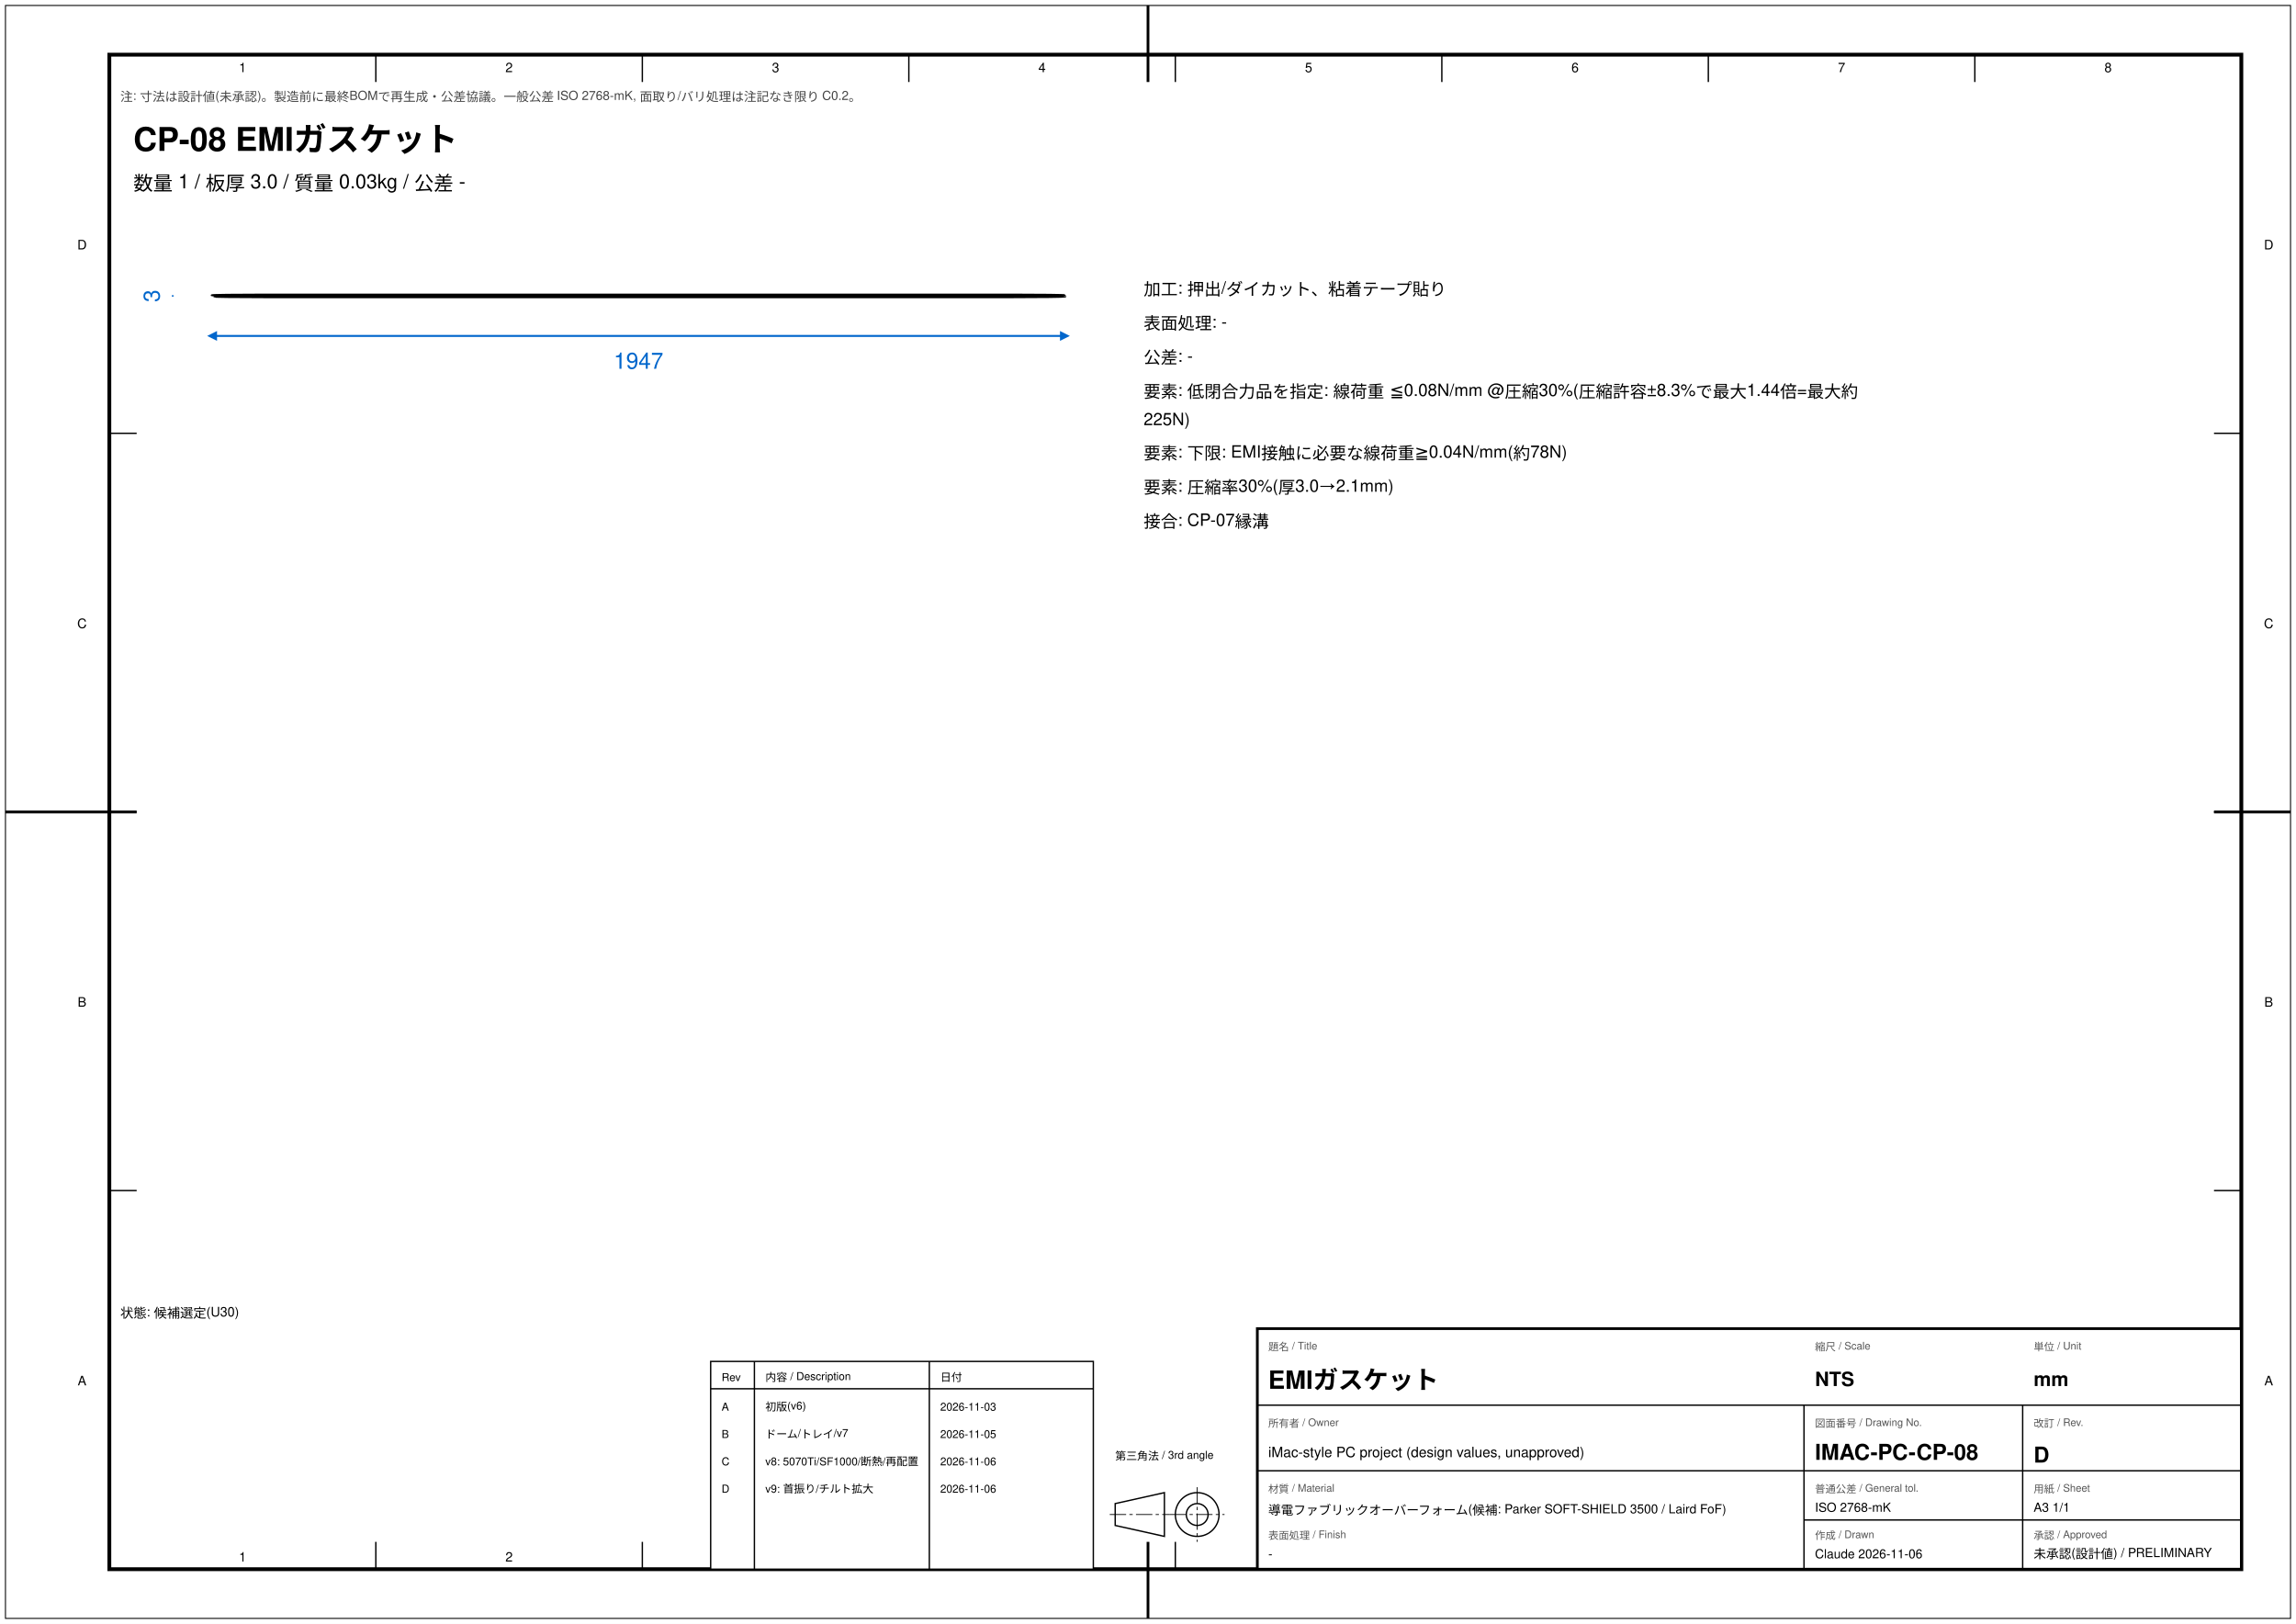
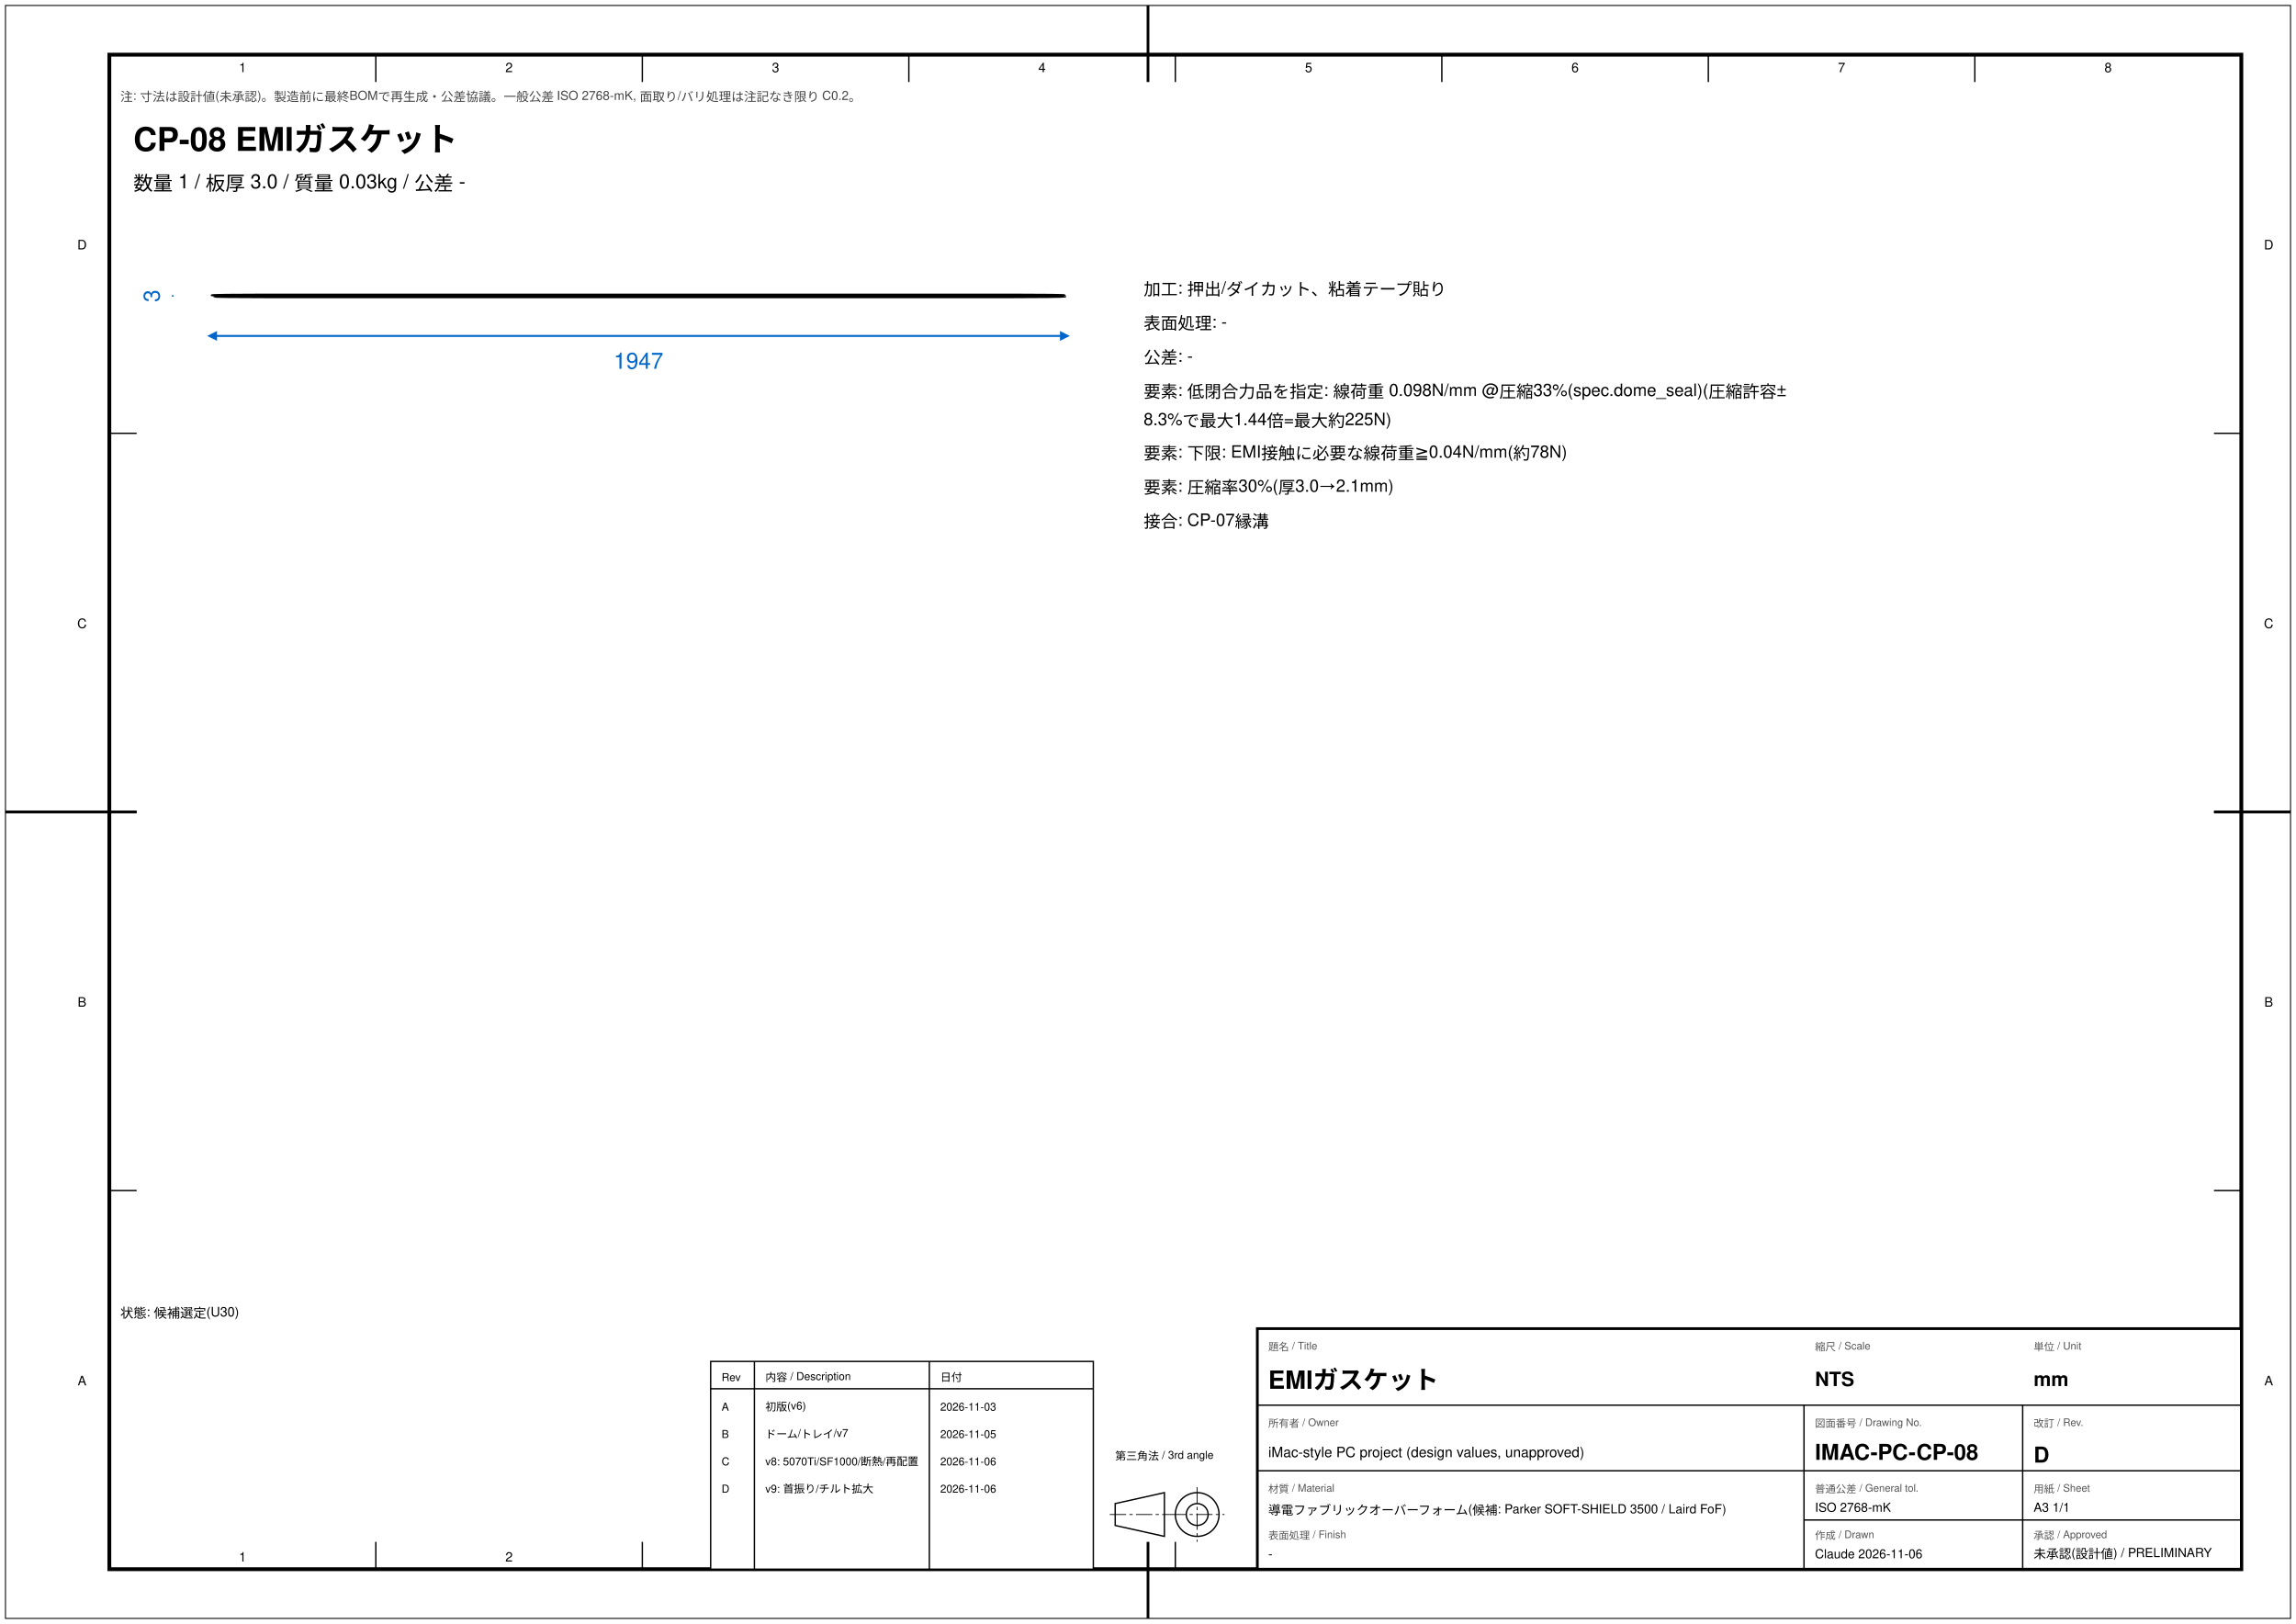
<svg xmlns="http://www.w3.org/2000/svg" viewBox="0 0 420 297" font-family="Helvetica,Arial,sans-serif">
  <defs>
    <marker id="a" markerWidth="5" markerHeight="5" refX="2.5" refY="2.5" orient="auto-start-reverse">
      <path d="M0,0 L5,2.5 L0,5 z" fill="#06c" />
    </marker>
  </defs>
  <rect width="100%" height="100%" fill="#fff" />
  <rect x="1" y="1" width="418" height="295" fill="none" stroke="#000" stroke-width=".18" />
  <rect x="20" y="10" width="390" height="277" fill="none" stroke="#000" stroke-width=".7" />
  <line x1="68.75" y1="10" x2="68.75" y2="15" stroke="#000" stroke-width="0.25" />
  <line x1="68.75" y1="287" x2="68.75" y2="282" stroke="#000" stroke-width="0.25" />
  <text x="44.38" y="13.20" font-size="2.4" text-anchor="middle" font-weight="normal" fill="#000">1</text>
  <text x="44.38" y="285.60" font-size="2.4" text-anchor="middle" font-weight="normal" fill="#000">1</text>
  <line x1="117.5" y1="10" x2="117.5" y2="15" stroke="#000" stroke-width="0.25" />
  <line x1="117.5" y1="287" x2="117.5" y2="282" stroke="#000" stroke-width="0.25" />
  <text x="93.12" y="13.20" font-size="2.4" text-anchor="middle" font-weight="normal" fill="#000">2</text>
  <text x="93.12" y="285.60" font-size="2.4" text-anchor="middle" font-weight="normal" fill="#000">2</text>
  <line x1="166.25" y1="10" x2="166.25" y2="15" stroke="#000" stroke-width="0.25" />
  <line x1="166.25" y1="287" x2="166.25" y2="282" stroke="#000" stroke-width="0.25" />
  <text x="141.88" y="13.20" font-size="2.4" text-anchor="middle" font-weight="normal" fill="#000">3</text>
  <text x="141.88" y="285.60" font-size="2.4" text-anchor="middle" font-weight="normal" fill="#000">3</text>
  <line x1="215.0" y1="10" x2="215.0" y2="15" stroke="#000" stroke-width="0.25" />
  <line x1="215.0" y1="287" x2="215.0" y2="282" stroke="#000" stroke-width="0.25" />
  <text x="190.62" y="13.20" font-size="2.4" text-anchor="middle" font-weight="normal" fill="#000">4</text>
  <text x="190.62" y="285.60" font-size="2.4" text-anchor="middle" font-weight="normal" fill="#000">4</text>
  <line x1="263.75" y1="10" x2="263.75" y2="15" stroke="#000" stroke-width="0.25" />
  <line x1="263.75" y1="287" x2="263.75" y2="282" stroke="#000" stroke-width="0.25" />
  <text x="239.38" y="13.20" font-size="2.4" text-anchor="middle" font-weight="normal" fill="#000">5</text>
  <text x="239.38" y="285.60" font-size="2.4" text-anchor="middle" font-weight="normal" fill="#000">5</text>
  <line x1="312.5" y1="10" x2="312.5" y2="15" stroke="#000" stroke-width="0.25" />
  <line x1="312.5" y1="287" x2="312.5" y2="282" stroke="#000" stroke-width="0.25" />
  <text x="288.12" y="13.20" font-size="2.4" text-anchor="middle" font-weight="normal" fill="#000">6</text>
  <text x="288.12" y="285.60" font-size="2.4" text-anchor="middle" font-weight="normal" fill="#000">6</text>
  <line x1="361.25" y1="10" x2="361.25" y2="15" stroke="#000" stroke-width="0.25" />
  <line x1="361.25" y1="287" x2="361.25" y2="282" stroke="#000" stroke-width="0.25" />
  <text x="336.88" y="13.20" font-size="2.4" text-anchor="middle" font-weight="normal" fill="#000">7</text>
  <text x="336.88" y="285.60" font-size="2.4" text-anchor="middle" font-weight="normal" fill="#000">7</text>
  <text x="385.62" y="13.20" font-size="2.4" text-anchor="middle" font-weight="normal" fill="#000">8</text>
  <text x="385.62" y="285.60" font-size="2.4" text-anchor="middle" font-weight="normal" fill="#000">8</text>
  <line x1="20" y1="79.25" x2="25" y2="79.25" stroke="#000" stroke-width="0.25" />
  <line x1="410" y1="79.25" x2="405" y2="79.25" stroke="#000" stroke-width="0.25" />
  <line x1="20" y1="148.5" x2="25" y2="148.5" stroke="#000" stroke-width="0.25" />
  <line x1="410" y1="148.5" x2="405" y2="148.5" stroke="#000" stroke-width="0.25" />
  <line x1="20" y1="217.75" x2="25" y2="217.75" stroke="#000" stroke-width="0.25" />
  <line x1="410" y1="217.75" x2="405" y2="217.75" stroke="#000" stroke-width="0.25" />
  <text x="15.00" y="45.62" font-size="2.4" text-anchor="middle" font-weight="normal" fill="#000">D</text>
  <text x="415.00" y="45.62" font-size="2.4" text-anchor="middle" font-weight="normal" fill="#000">D</text>
  <text x="15.00" y="114.88" font-size="2.4" text-anchor="middle" font-weight="normal" fill="#000">C</text>
  <text x="415.00" y="114.88" font-size="2.4" text-anchor="middle" font-weight="normal" fill="#000">C</text>
  <text x="15.00" y="184.12" font-size="2.4" text-anchor="middle" font-weight="normal" fill="#000">B</text>
  <text x="415.00" y="184.12" font-size="2.4" text-anchor="middle" font-weight="normal" fill="#000">B</text>
  <text x="15.00" y="253.38" font-size="2.4" text-anchor="middle" font-weight="normal" fill="#000">A</text>
  <text x="415.00" y="253.38" font-size="2.4" text-anchor="middle" font-weight="normal" fill="#000">A</text>
  <line x1="1" y1="148.5" x2="25" y2="148.5" stroke="#000" stroke-width="0.5" />
  <line x1="405" y1="148.5" x2="419" y2="148.5" stroke="#000" stroke-width="0.5" />
  <line x1="210.0" y1="1" x2="210.0" y2="15" stroke="#000" stroke-width="0.5" />
  <line x1="210.0" y1="282" x2="210.0" y2="296" stroke="#000" stroke-width="0.5" />
  <rect x="230" y="243" width="180" height="44" fill="#fff" stroke="#000" stroke-width=".5" />
  <line x1="230" y1="257" x2="410" y2="257" stroke="#000" stroke-width="0.25" />
  <line x1="230" y1="269" x2="410" y2="269" stroke="#000" stroke-width="0.25" />
  <line x1="330" y1="257" x2="330" y2="287" stroke="#000" stroke-width="0.25" />
  <line x1="370" y1="257" x2="370" y2="287" stroke="#000" stroke-width="0.25" />
  <line x1="330" y1="278" x2="410" y2="278" stroke="#000" stroke-width="0.25" />
  <text x="232.00" y="247.00" font-size="1.9" text-anchor="start" font-weight="normal" fill="#555">題名 / Title</text>
  <text x="232.00" y="254.00" font-size="4.6" text-anchor="start" font-weight="bold" fill="#000">EMIガスケット</text>
  <text x="232.00" y="261.00" font-size="1.9" text-anchor="start" font-weight="normal" fill="#555">所有者 / Owner</text>
  <text x="232.00" y="266.50" font-size="2.6" text-anchor="start" font-weight="normal" fill="#000">iMac-style PC project (design values, unapproved)</text>
  <text x="232.00" y="273.00" font-size="1.9" text-anchor="start" font-weight="normal" fill="#555">材質 / Material</text>
  <text x="232.00" y="277.00" font-size="2.3" text-anchor="start" font-weight="normal" fill="#000">導電ファブリックオーバーフォーム(候補: Parker SOFT-SHIELD 3500 / Laird FoF)</text>
  <text x="232.00" y="281.50" font-size="1.9" text-anchor="start" font-weight="normal" fill="#555">表面処理 / Finish</text>
  <text x="232.00" y="285.00" font-size="2.3" text-anchor="start" font-weight="normal" fill="#000">-</text>
  <text x="332.00" y="261.00" font-size="1.9" text-anchor="start" font-weight="normal" fill="#555">図面番号 / Drawing No.</text>
  <text x="332.00" y="267.00" font-size="4.0" text-anchor="start" font-weight="bold" fill="#000">IMAC-PC-CP-08</text>
  <text x="332.00" y="273.00" font-size="1.9" text-anchor="start" font-weight="normal" fill="#555">普通公差 / General tol.</text>
  <text x="332.00" y="276.50" font-size="2.3" text-anchor="start" font-weight="normal" fill="#000">ISO 2768-mK</text>
  <text x="372.00" y="261.00" font-size="1.9" text-anchor="start" font-weight="normal" fill="#555">改訂 / Rev.</text>
  <text x="372.00" y="267.50" font-size="4.0" text-anchor="start" font-weight="bold" fill="#000">D</text>
  <text x="372.00" y="273.00" font-size="1.9" text-anchor="start" font-weight="normal" fill="#555">用紙 / Sheet</text>
  <text x="372.00" y="276.50" font-size="2.3" text-anchor="start" font-weight="normal" fill="#000">A3  1/1</text>
  <text x="332.00" y="247.00" font-size="1.9" text-anchor="start" font-weight="normal" fill="#555">縮尺 / Scale</text>
  <text x="332.00" y="253.50" font-size="3.6" text-anchor="start" font-weight="bold" fill="#000">NTS</text>
  <text x="372.00" y="247.00" font-size="1.9" text-anchor="start" font-weight="normal" fill="#555">単位 / Unit</text>
  <text x="372.00" y="253.50" font-size="3.6" text-anchor="start" font-weight="bold" fill="#000">mm</text>
  <text x="332.00" y="281.50" font-size="1.9" text-anchor="start" font-weight="normal" fill="#555">作成 / Drawn</text>
  <text x="332.00" y="285.00" font-size="2.3" text-anchor="start" font-weight="normal" fill="#000">Claude 2026-11-06</text>
  <text x="372.00" y="281.50" font-size="1.9" text-anchor="start" font-weight="normal" fill="#555">承認 / Approved</text>
  <text x="372.00" y="285.00" font-size="2.3" text-anchor="start" font-weight="normal" fill="#000">未承認(設計値) / PRELIMINARY</text>
  <g transform="translate(204,273)" stroke="#000" stroke-width=".25" fill="none">
    <path d="M0,2 L9,0 L9,8 L0,6 Z" />
    <line x1="-1" y1="4" x2="10" y2="4" stroke="#000" stroke-width="0.15" stroke-dasharray="3,0.6,0.6,0.6" />
    <circle cx="15" cy="4" r="4" />
    <circle cx="15" cy="4" r="2" />
    <line x1="10" y1="4" x2="20" y2="4" stroke="#000" stroke-width="0.15" stroke-dasharray="3,0.6,0.6,0.6" />
    <line x1="15" y1="-1" x2="15" y2="9" stroke="#000" stroke-width="0.15" stroke-dasharray="3,0.6,0.6,0.6" />
  </g>
  <text x="204.00" y="267.00" font-size="2.0" text-anchor="start" font-weight="normal" fill="#000">第三角法 / 3rd angle</text>
  <rect x="130" y="249" width="70" height="38" fill="#fff" stroke="#000" stroke-width=".25" />
  <line x1="130" y1="254" x2="200" y2="254" stroke="#000" stroke-width="0.25" />
  <line x1="138" y1="249" x2="138" y2="287" stroke="#000" stroke-width="0.25" />
  <line x1="170" y1="249" x2="170" y2="287" stroke="#000" stroke-width="0.25" />
  <text x="132.00" y="252.60" font-size="2.0" text-anchor="start" font-weight="normal" fill="#000">Rev</text>
  <text x="140.00" y="252.60" font-size="2.0" text-anchor="start" font-weight="normal" fill="#000">内容 / Description</text>
  <text x="172.00" y="252.60" font-size="2.0" text-anchor="start" font-weight="normal" fill="#000">日付</text>
  <text x="132.00" y="258.00" font-size="2.0" text-anchor="start" font-weight="normal" fill="#000">A</text>
  <text x="140.00" y="258.00" font-size="2.0" text-anchor="start" font-weight="normal" fill="#000">初版(v6)</text>
  <text x="172.00" y="258.00" font-size="2.0" text-anchor="start" font-weight="normal" fill="#000">2026-11-03</text>
  <text x="132.00" y="263.00" font-size="2.0" text-anchor="start" font-weight="normal" fill="#000">B</text>
  <text x="140.00" y="263.00" font-size="2.0" text-anchor="start" font-weight="normal" fill="#000">ドーム/トレイ/v7</text>
  <text x="172.00" y="263.00" font-size="2.0" text-anchor="start" font-weight="normal" fill="#000">2026-11-05</text>
  <text x="132.00" y="268.00" font-size="2.0" text-anchor="start" font-weight="normal" fill="#000">C</text>
  <text x="140.00" y="268.00" font-size="2.0" text-anchor="start" font-weight="normal" fill="#000">v8: 5070Ti/SF1000/断熱/再配置</text>
  <text x="172.00" y="268.00" font-size="2.0" text-anchor="start" font-weight="normal" fill="#000">2026-11-06</text>
  <text x="132.00" y="273.00" font-size="2.0" text-anchor="start" font-weight="normal" fill="#000">D</text>
  <text x="140.00" y="273.00" font-size="2.0" text-anchor="start" font-weight="normal" fill="#000">v9: 首振り/チルト拡大</text>
  <text x="172.00" y="273.00" font-size="2.0" text-anchor="start" font-weight="normal" fill="#000">2026-11-06</text>
  <text x="22.00" y="241.00" font-size="2.4" text-anchor="start" font-weight="normal" fill="#000">状態: 候補選定(U30)</text>
  <text x="22.00" y="18.50" font-size="2.3" text-anchor="start" font-weight="normal" fill="#444">注: 寸法は設計値(未承認)。製造前に最終BOMで再生成・公差協議。一般公差 ISO 2768-mK, 面取り/バリ処理は注記なき限り C0.2。</text>
  <g transform="translate(22,18) scale(1.2)">
    <text x="2" y="8" font-size="5" font-weight="bold">CP-08 EMIガスケット</text>
    <text x="2" y="14" font-size="3">数量 1 / 板厚 3.0 / 質量 0.03kg / 公差 -</text>
    <rect x="14" y="30" width="130.0" height="0.2" rx="8.0" fill="#eef2f6" stroke="#000" stroke-width=".5" />
    <line x1="14" y1="36.2" x2="144.0" y2="36.2" stroke="#06c" stroke-width=".3" marker-start="url(#a)" marker-end="url(#a)" />
    <text x="79.0" y="41.2" font-size="3.4" text-anchor="middle" fill="#06c">1947</text>
    <line x1="8" y1="30" x2="8" y2="30.2" stroke="#06c" stroke-width=".3" />
    <text x="6" y="30.1" font-size="3.4" text-anchor="middle" fill="#06c" transform="rotate(-90 6 30.10015)">3</text>
    <text x="156" y="30" font-size="2.6">加工: 押出/ダイカット、粘着テープ貼り</text>
    <text x="156" y="35.2" font-size="2.6">表面処理: -</text>
    <text x="156" y="40.4" font-size="2.6">公差: -</text>
-     <text x="156" y="45.6" font-size="2.6">要素: 低閉合力品を指定: 線荷重 ≦0.08N/mm @圧縮30%(圧縮許容±8.3%で最大1.44倍=最大約</text>
-     <text x="156" y="49.8" font-size="2.6">225N)</text>
+     <text x="156" y="45.6" font-size="2.6">要素: 低閉合力品を指定: 線荷重 0.098N/mm @圧縮33%(spec.dome_seal)(圧縮許容±</text>
+     <text x="156" y="49.8" font-size="2.6">8.3%で最大1.44倍=最大約225N)</text>
    <text x="156" y="55" font-size="2.6">要素: 下限: EMI接触に必要な線荷重≧0.04N/mm(約78N)</text>
    <text x="156" y="60.2" font-size="2.6">要素: 圧縮率30%(厚3.0→2.1mm)</text>
    <text x="156" y="65.4" font-size="2.6">接合: CP-07縁溝</text>
  </g>
</svg>
